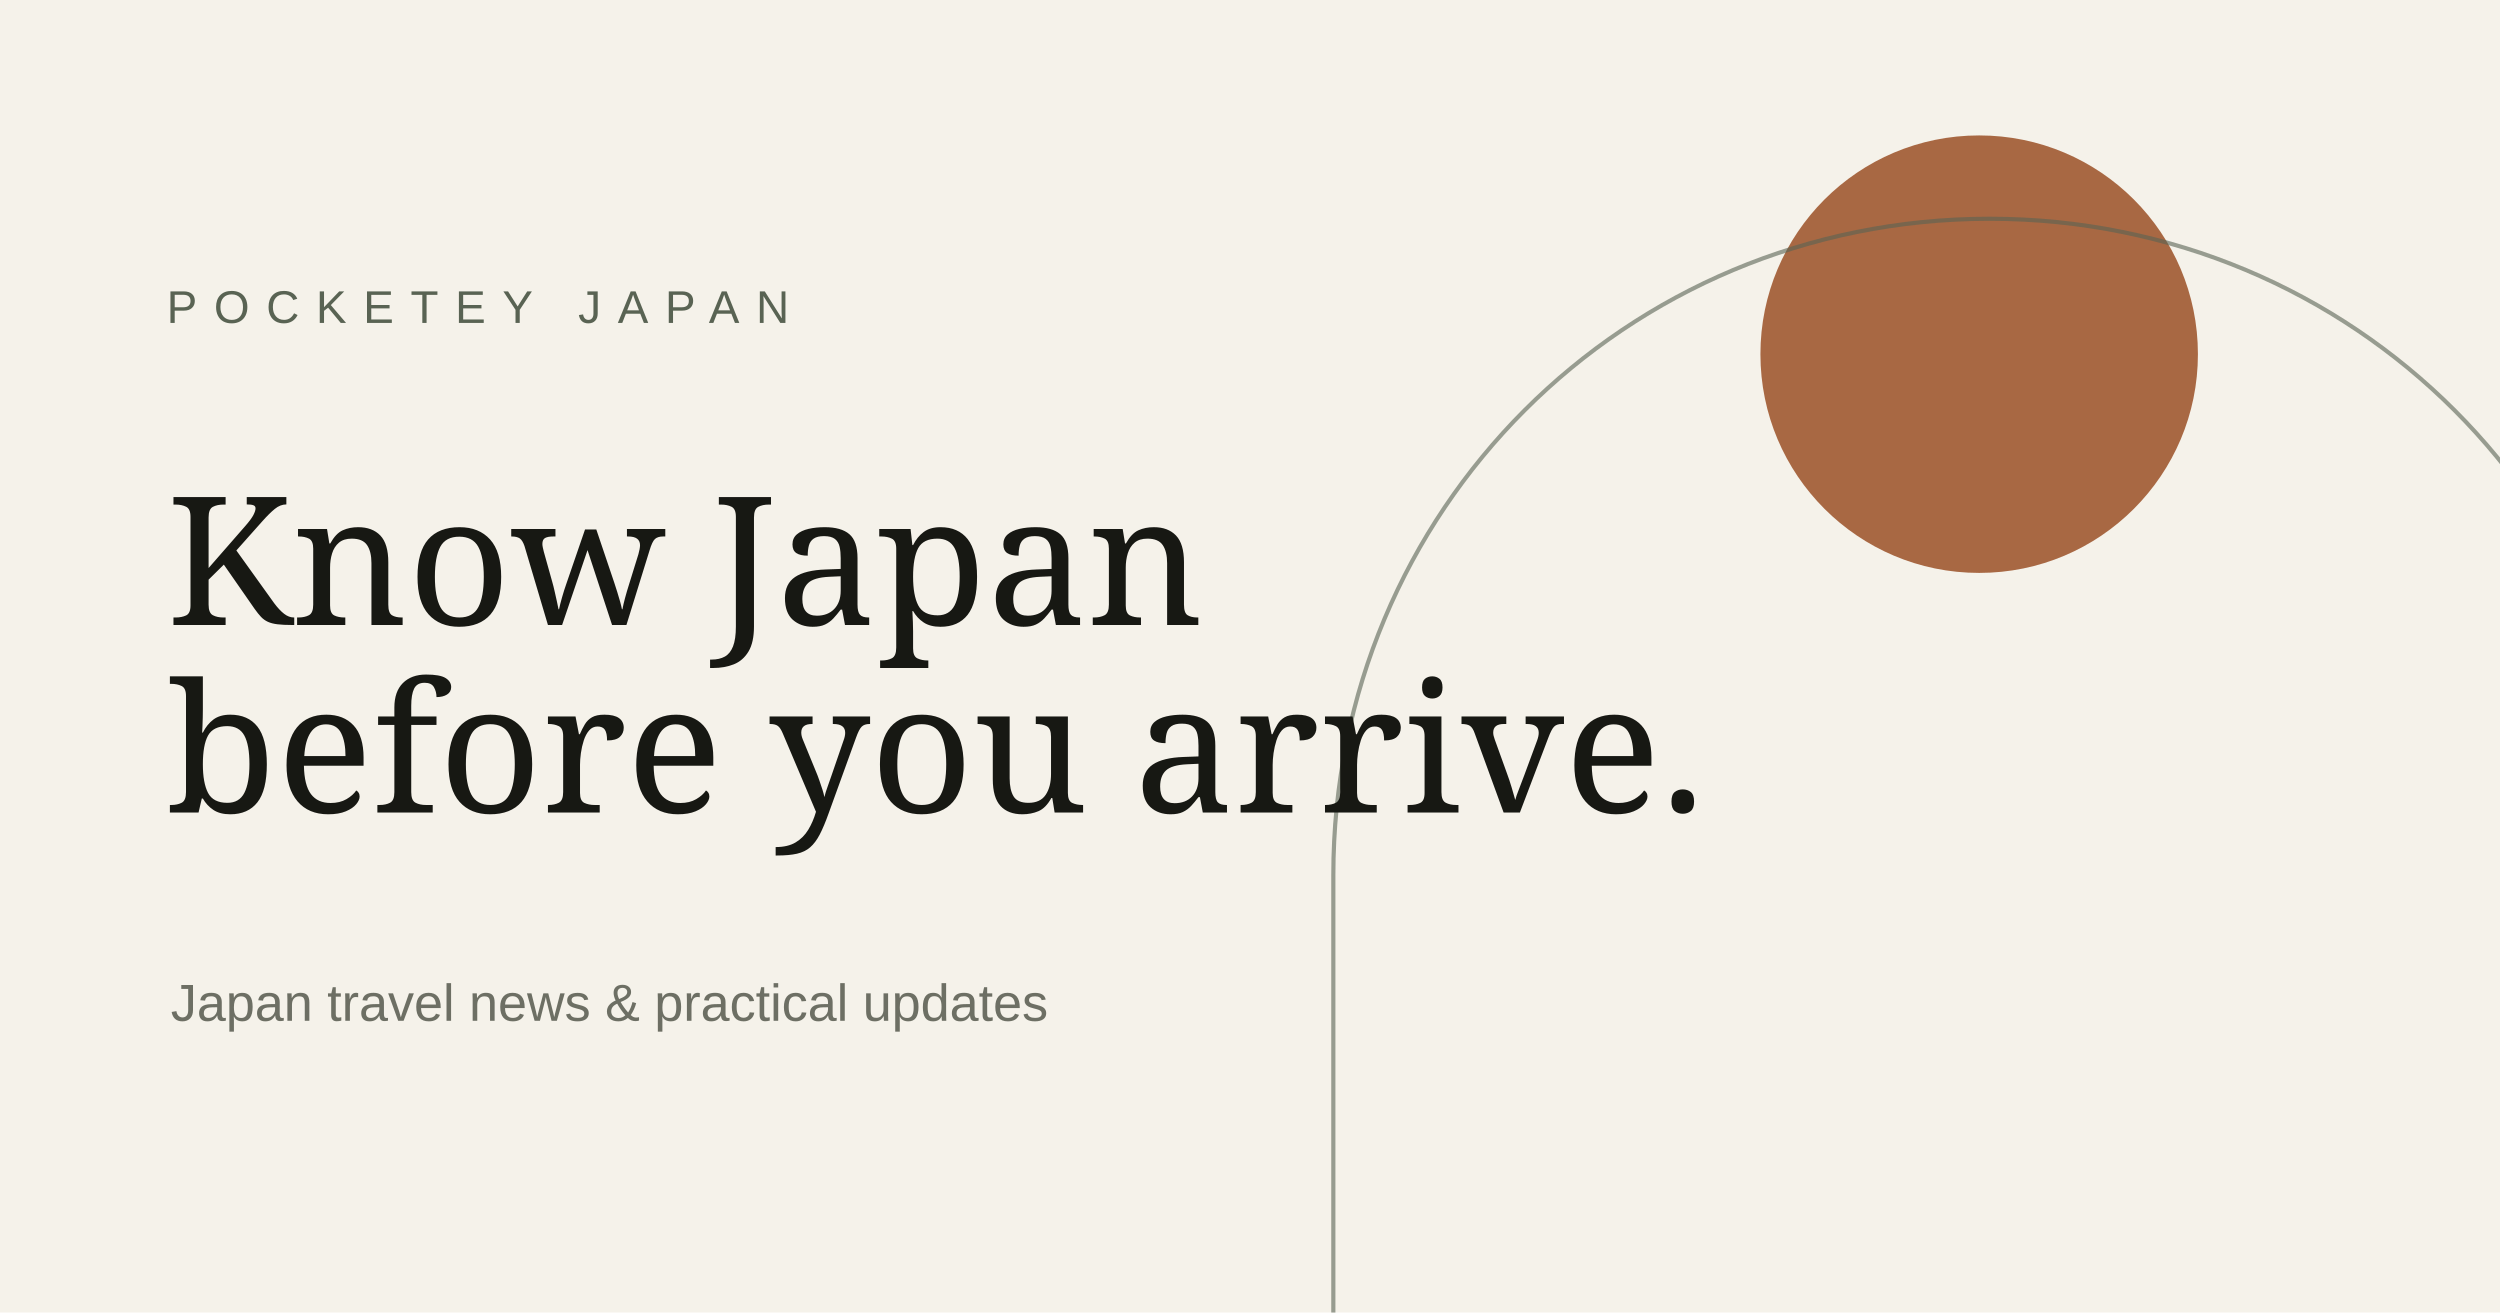
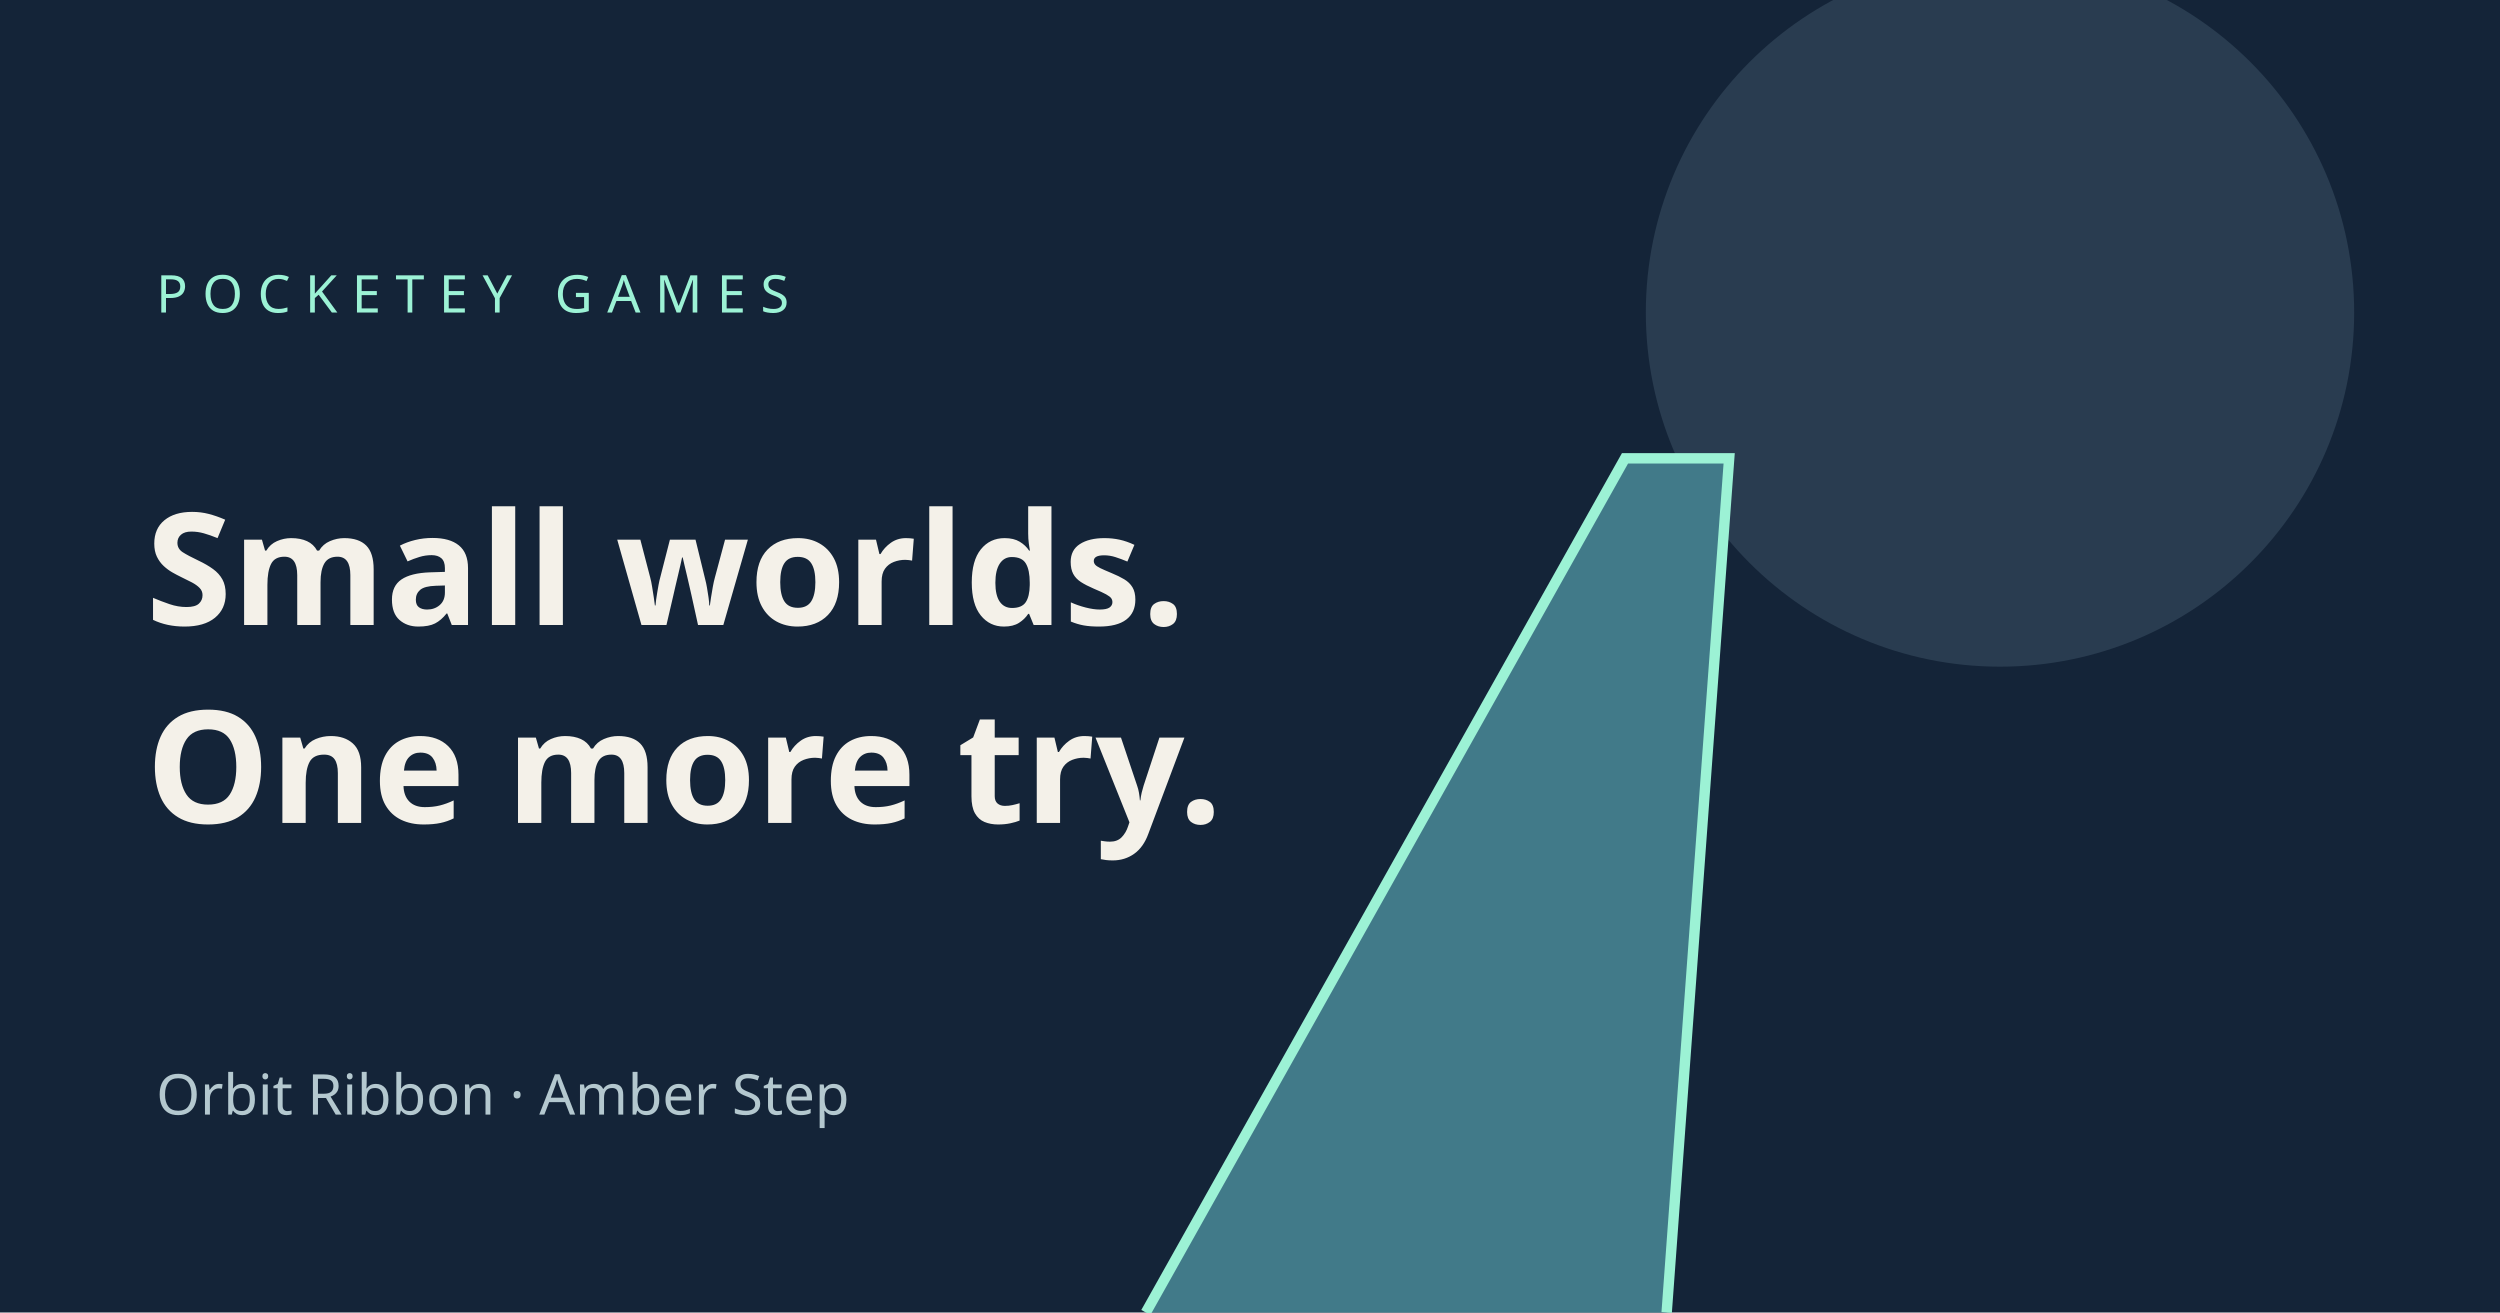
<svg xmlns="http://www.w3.org/2000/svg" width="1200" height="630" viewBox="0 0 1200 630">
-   <rect width="1200" height="630" fill="#f5f2ea" />
-   <circle cx="950" cy="170" r="105" fill="#a86843" />
-   <path d="M640 630V420c0-175 140-315 315-315s315 140 315 315v210" fill="none" stroke="#596353" stroke-width="2" opacity=".6" />
-   <text x="80" y="155" font-family="Arial,sans-serif" font-size="22" letter-spacing="8" fill="#596353">POCKETEY JAPAN</text>
-   <text x="80" y="300" font-family="Georgia,serif" font-size="86" fill="#171813">Know Japan</text>
-   <text x="80" y="390" font-family="Georgia,serif" font-size="86" fill="#171813">before you arrive.</text>
-   <text x="82" y="490" font-family="Arial,sans-serif" font-size="25" fill="#6d6f64">Japan travel news &amp; practical updates</text>
+   <rect width="1200" height="630" fill="#142438" />
+   <circle cx="960" cy="150" r="170" fill="#293c50" />
+   <path d="M550 630 780 220 830 220 800 630" fill="#417a89" stroke="#9cf2d5" stroke-width="5" />
+   <text x="75" y="150" fill="#9cf2d5" font-family="system-ui,sans-serif" font-size="25" letter-spacing="7">POCKETEY GAMES</text>
+   <text x="70" y="300" fill="#f4f1e9" font-family="system-ui,sans-serif" font-weight="700" font-size="75">Small worlds.</text>
+   <text x="70" y="395" fill="#f4f1e9" font-family="system-ui,sans-serif" font-weight="700" font-size="75">One more try.</text>
+   <text x="75" y="535" fill="#b4c8cf" font-family="system-ui,sans-serif" font-size="27">Orbit Ribbon · Amber Step</text>
</svg>
